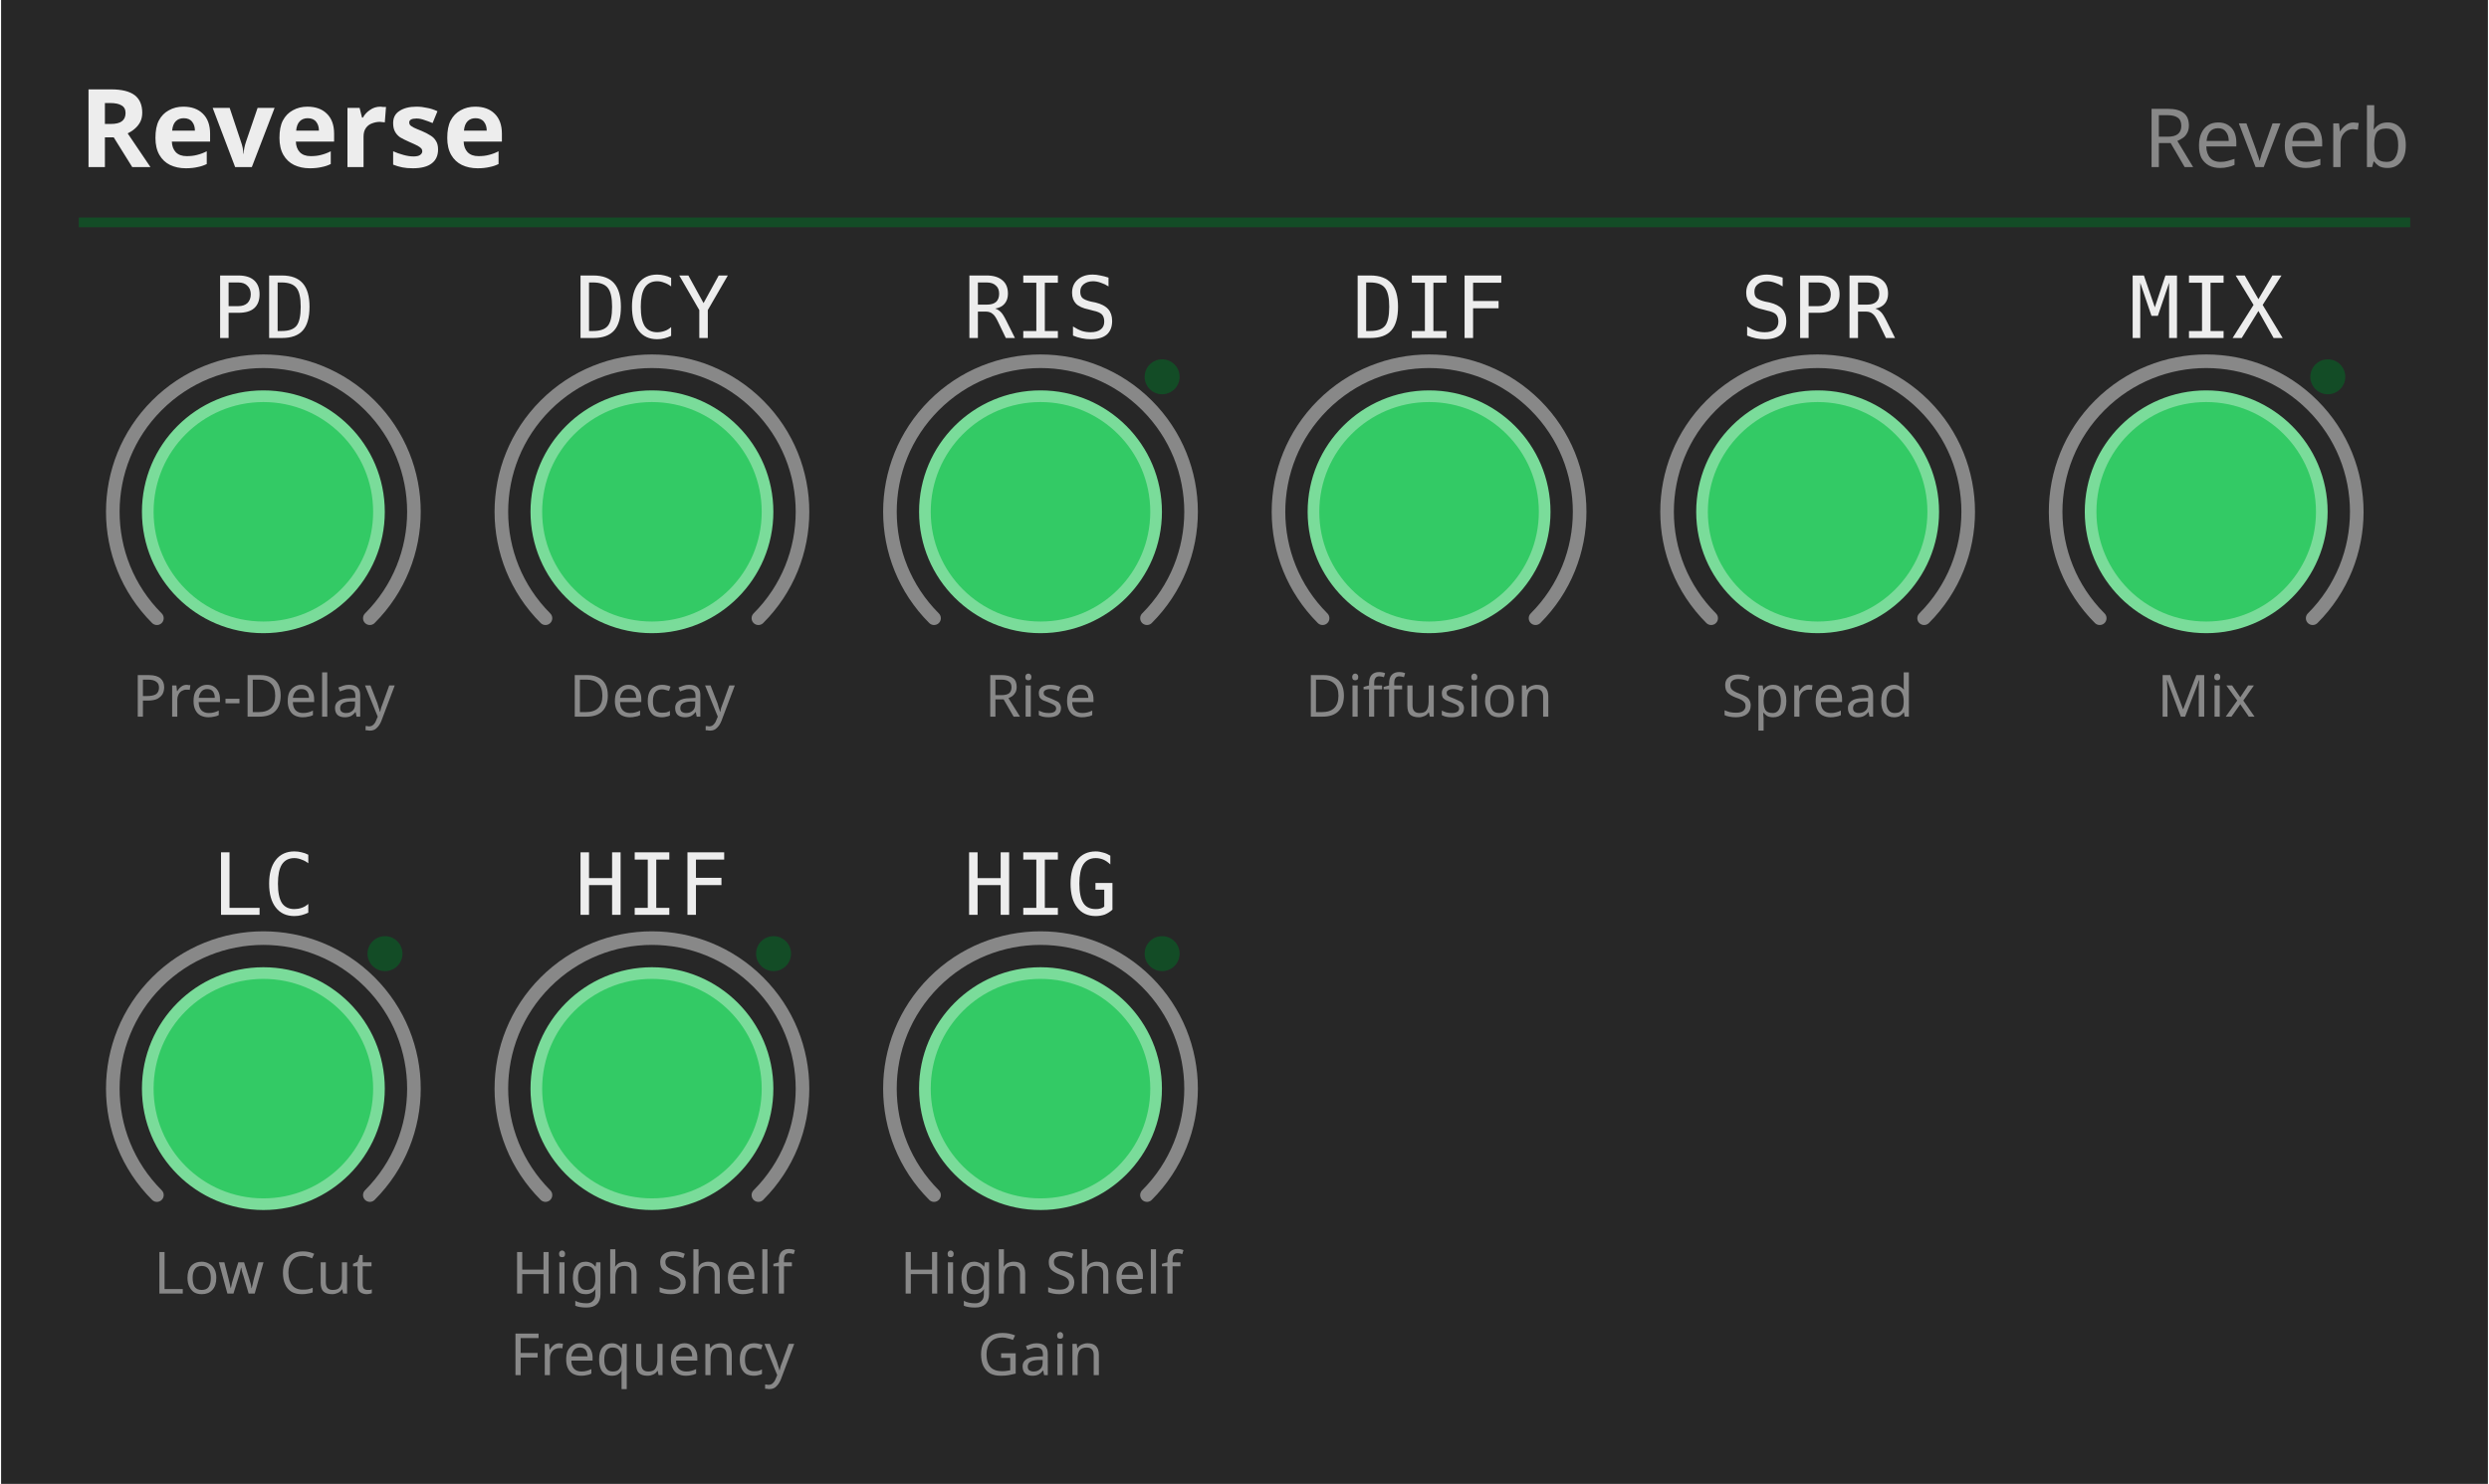
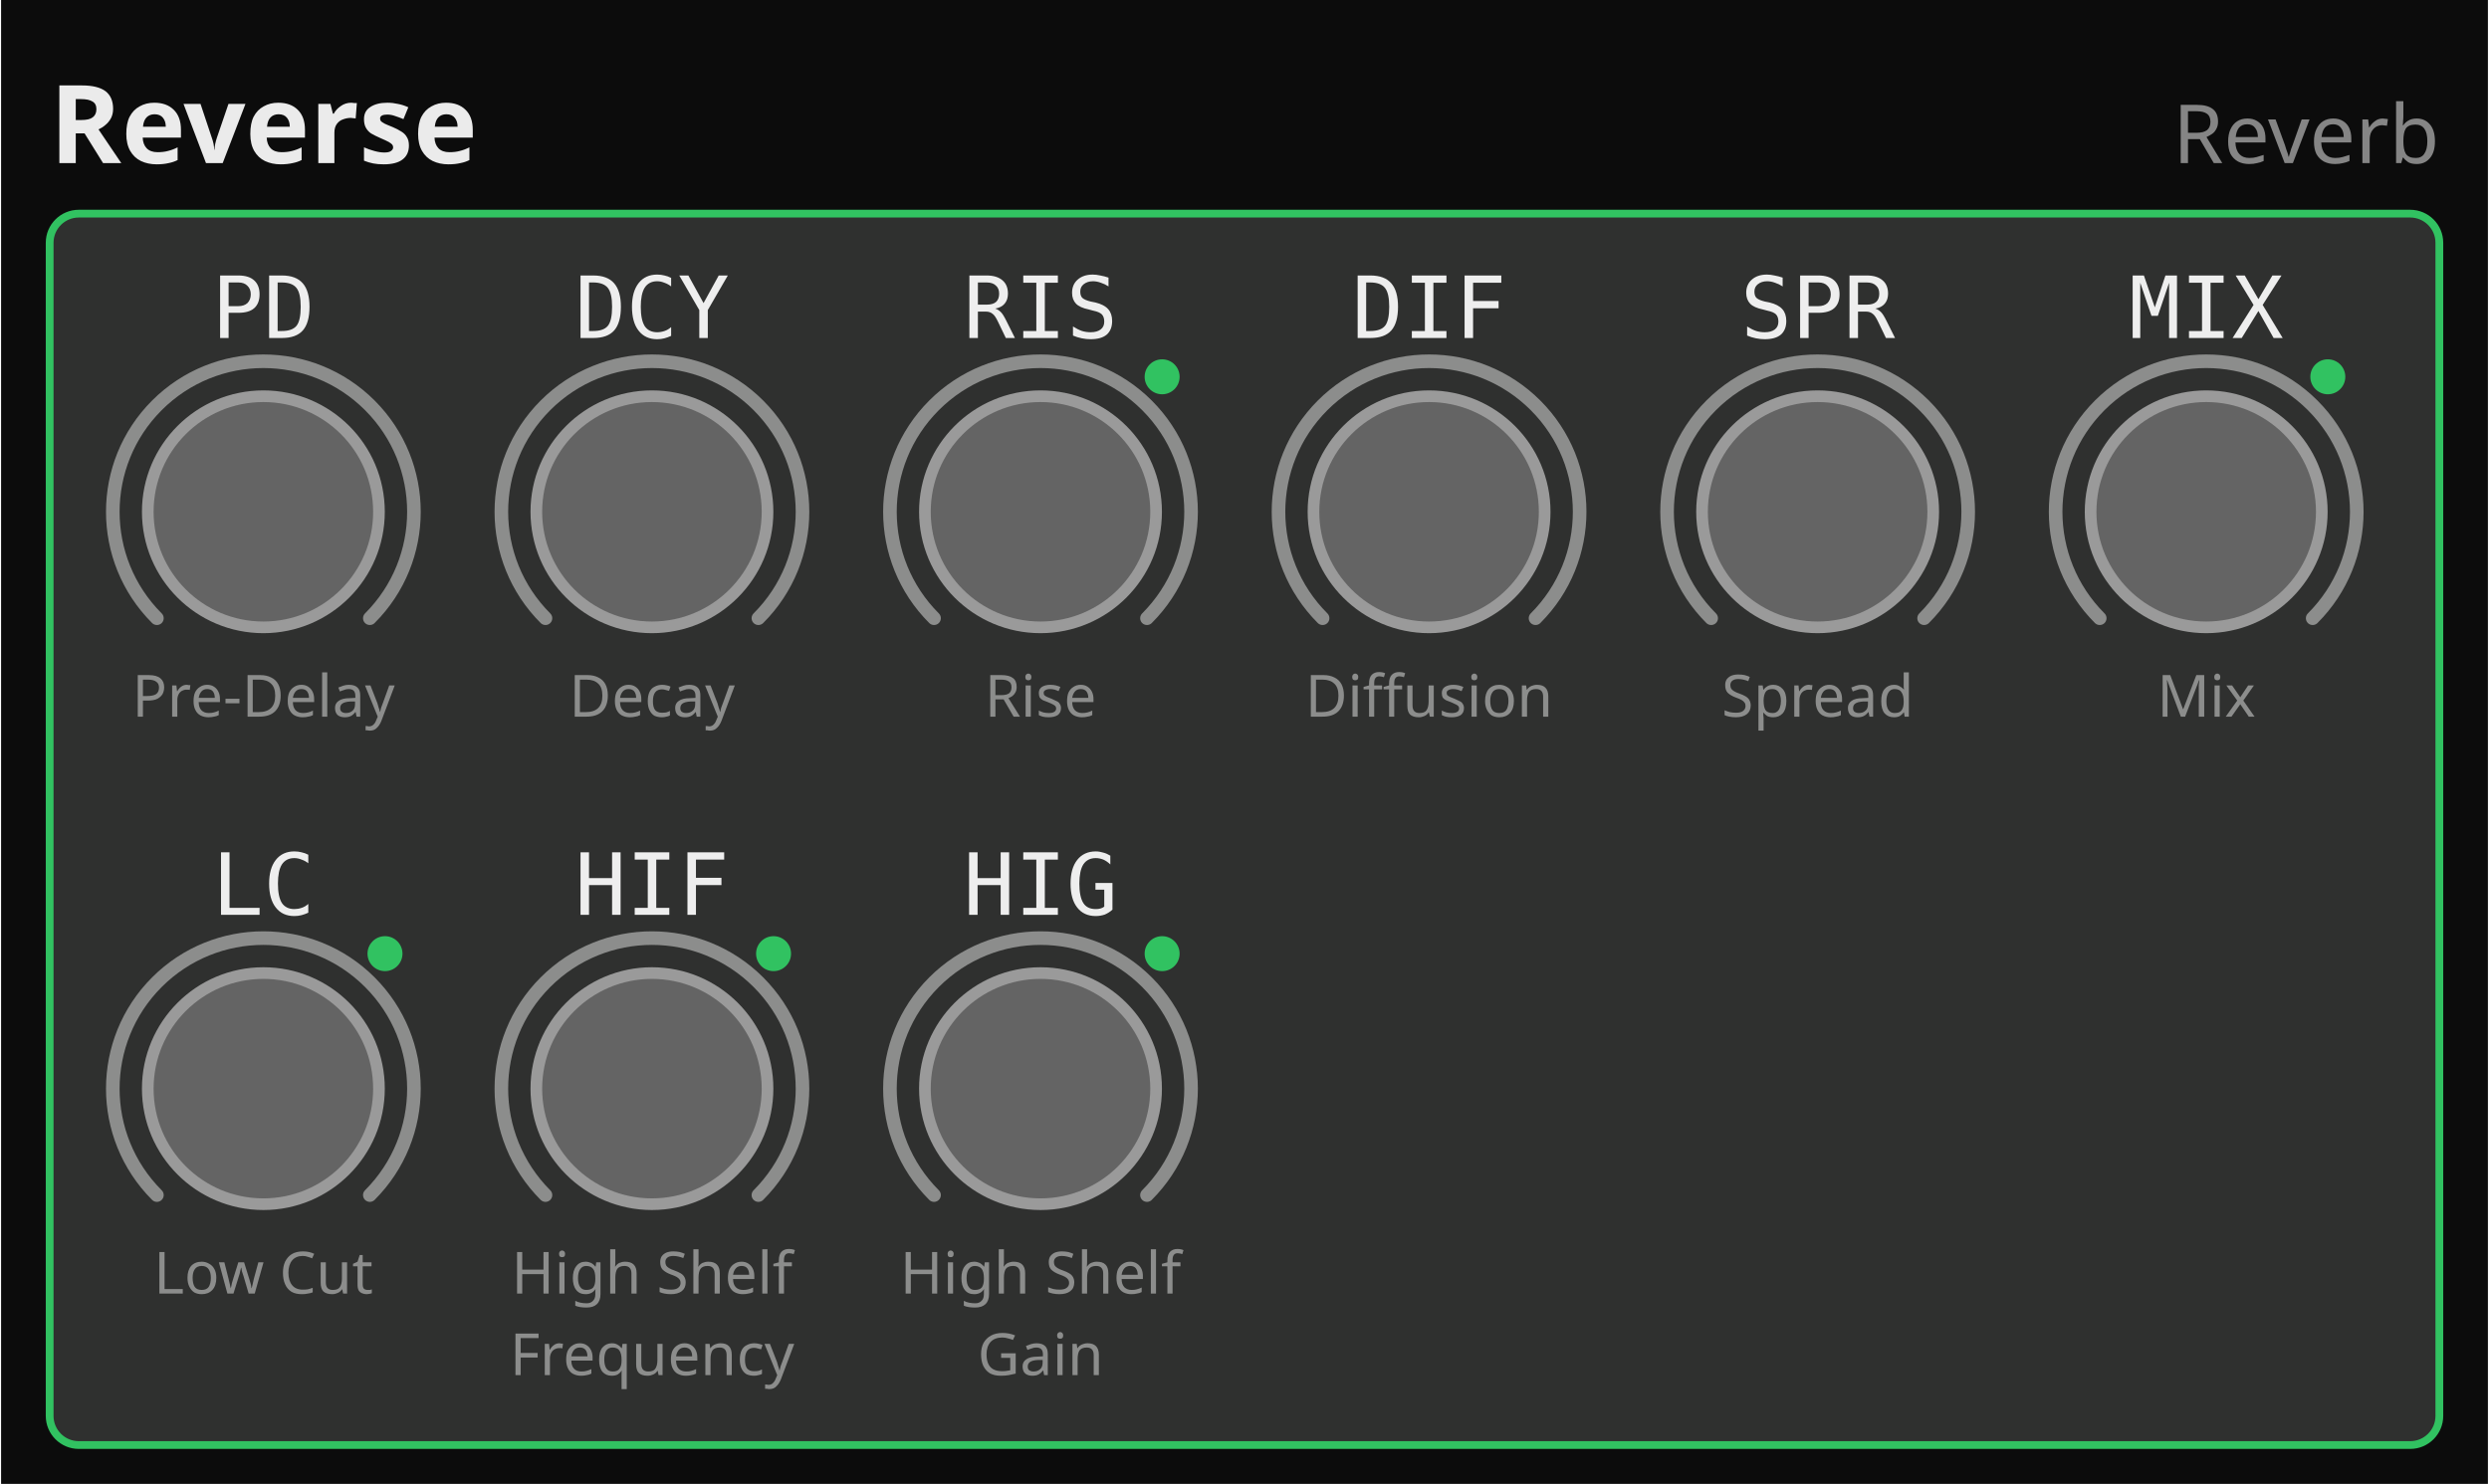
<svg xmlns="http://www.w3.org/2000/svg" viewBox="0 0 128 76.4" width="768" height="458" role="img" aria-label="Reverse Reverb front panel" font-family="ui-sans-serif, system-ui, sans-serif">
-   <rect width="128" height="76.4" fill="#272727" />
-   <text x="4" y="8.6" font-size="5.6" font-weight="600" fill="#ededed">Reverse</text>
-   <text x="124" y="8.6" font-size="4.2" text-anchor="end" fill="#888888">Reverb</text>
-   <rect x="4" y="11.2" width="120" height="0.5" fill="#134c26" />
-   <text x="13.50" y="17.40" font-size="4.4" text-anchor="middle" font-family="ui-monospace, SFMono-Regular, Menlo, monospace" fill="#ededed">PD</text>
-   <path d="M 8.02 31.83 A 7.75 7.75 0 1 1 18.98 31.83" fill="none" stroke="#888888" stroke-width="0.7" stroke-linecap="round" />
-   <circle cx="13.50" cy="26.35" r="5.95" fill="#33ca65" stroke="#7adc9a" stroke-width="0.6" />
-   <text x="13.50" y="36.90" font-size="3" text-anchor="middle" fill="#888888">Pre-Delay</text>
-   <text x="33.50" y="17.40" font-size="4.4" text-anchor="middle" font-family="ui-monospace, SFMono-Regular, Menlo, monospace" fill="#ededed">DCY</text>
-   <path d="M 28.02 31.83 A 7.75 7.75 0 1 1 38.98 31.83" fill="none" stroke="#888888" stroke-width="0.7" stroke-linecap="round" />
-   <circle cx="33.50" cy="26.35" r="5.95" fill="#33ca65" stroke="#7adc9a" stroke-width="0.6" />
-   <text x="33.50" y="36.90" font-size="3" text-anchor="middle" fill="#888888">Decay</text>
-   <text x="53.50" y="17.40" font-size="4.4" text-anchor="middle" font-family="ui-monospace, SFMono-Regular, Menlo, monospace" fill="#ededed">RIS</text>
-   <path d="M 48.02 31.83 A 7.75 7.75 0 1 1 58.98 31.83" fill="none" stroke="#888888" stroke-width="0.7" stroke-linecap="round" />
-   <circle cx="53.50" cy="26.35" r="5.95" fill="#33ca65" stroke="#7adc9a" stroke-width="0.6" />
-   <circle cx="59.76" cy="19.40" r="0.9" fill="#134c26" />
-   <text x="53.50" y="36.90" font-size="3" text-anchor="middle" fill="#888888">Rise</text>
-   <text x="73.50" y="17.40" font-size="4.4" text-anchor="middle" font-family="ui-monospace, SFMono-Regular, Menlo, monospace" fill="#ededed">DIF</text>
-   <path d="M 68.02 31.83 A 7.75 7.75 0 1 1 78.98 31.83" fill="none" stroke="#888888" stroke-width="0.7" stroke-linecap="round" />
-   <circle cx="73.50" cy="26.35" r="5.95" fill="#33ca65" stroke="#7adc9a" stroke-width="0.6" />
-   <text x="73.50" y="36.90" font-size="3" text-anchor="middle" fill="#888888">Diffusion</text>
-   <text x="93.50" y="17.40" font-size="4.4" text-anchor="middle" font-family="ui-monospace, SFMono-Regular, Menlo, monospace" fill="#ededed">SPR</text>
-   <path d="M 88.02 31.83 A 7.75 7.75 0 1 1 98.98 31.83" fill="none" stroke="#888888" stroke-width="0.7" stroke-linecap="round" />
-   <circle cx="93.50" cy="26.35" r="5.95" fill="#33ca65" stroke="#7adc9a" stroke-width="0.6" />
-   <text x="93.50" y="36.90" font-size="3" text-anchor="middle" fill="#888888">Spread</text>
-   <text x="113.50" y="17.40" font-size="4.4" text-anchor="middle" font-family="ui-monospace, SFMono-Regular, Menlo, monospace" fill="#ededed">MIX</text>
-   <path d="M 108.02 31.83 A 7.75 7.75 0 1 1 118.98 31.83" fill="none" stroke="#888888" stroke-width="0.7" stroke-linecap="round" />
-   <circle cx="113.50" cy="26.35" r="5.95" fill="#33ca65" stroke="#7adc9a" stroke-width="0.6" />
-   <circle cx="119.76" cy="19.40" r="0.9" fill="#134c26" />
-   <text x="113.50" y="36.90" font-size="3" text-anchor="middle" fill="#888888">Mix</text>
-   <text x="13.50" y="47.10" font-size="4.4" text-anchor="middle" font-family="ui-monospace, SFMono-Regular, Menlo, monospace" fill="#ededed">LC</text>
-   <path d="M 8.02 61.53 A 7.75 7.75 0 1 1 18.98 61.53" fill="none" stroke="#888888" stroke-width="0.7" stroke-linecap="round" />
-   <circle cx="13.50" cy="56.05" r="5.95" fill="#33ca65" stroke="#7adc9a" stroke-width="0.6" />
-   <circle cx="19.76" cy="49.10" r="0.9" fill="#134c26" />
-   <text x="13.50" y="66.60" font-size="3" text-anchor="middle" fill="#888888">Low Cut</text>
-   <text x="33.50" y="47.10" font-size="4.4" text-anchor="middle" font-family="ui-monospace, SFMono-Regular, Menlo, monospace" fill="#ededed">HIF</text>
-   <path d="M 28.02 61.53 A 7.75 7.75 0 1 1 38.98 61.53" fill="none" stroke="#888888" stroke-width="0.7" stroke-linecap="round" />
-   <circle cx="33.50" cy="56.05" r="5.95" fill="#33ca65" stroke="#7adc9a" stroke-width="0.6" />
-   <circle cx="39.76" cy="49.10" r="0.9" fill="#134c26" />
-   <text x="33.50" y="66.60" font-size="3" text-anchor="middle" fill="#888888">High Shelf</text>
-   <text x="33.50" y="70.80" font-size="3" text-anchor="middle" fill="#888888">Frequency</text>
-   <text x="53.50" y="47.10" font-size="4.4" text-anchor="middle" font-family="ui-monospace, SFMono-Regular, Menlo, monospace" fill="#ededed">HIG</text>
-   <path d="M 48.02 61.53 A 7.75 7.75 0 1 1 58.98 61.53" fill="none" stroke="#888888" stroke-width="0.7" stroke-linecap="round" />
-   <circle cx="53.50" cy="56.05" r="5.95" fill="#33ca65" stroke="#7adc9a" stroke-width="0.6" />
-   <circle cx="59.76" cy="49.10" r="0.9" fill="#134c26" />
-   <text x="53.50" y="66.60" font-size="3" text-anchor="middle" fill="#888888">High Shelf</text>
-   <text x="53.50" y="70.80" font-size="3" text-anchor="middle" fill="#888888">Gain</text>
+   <rect width="128" height="76.4" fill="#0c0c0c" />
+   <text x="2.5" y="8.4" font-size="5.6" font-weight="600" fill="#ebebeb">Reverse</text>
+   <text x="125.5" y="8.4" font-size="4.2" text-anchor="end" fill="#858585">Reverb</text>
+   <rect x="2.5" y="11.0" width="123.0" height="63.4" rx="1.5" fill="#2f302f" stroke="#31c261" stroke-width="0.4" />
+   <text x="13.50" y="17.40" font-size="4.4" text-anchor="middle" font-family="ui-monospace, SFMono-Regular, Menlo, monospace" fill="#eeeeee">PD</text>
+   <path d="M 8.02 31.83 A 7.75 7.75 0 1 1 18.98 31.83" fill="none" stroke="#8c8d8c" stroke-width="0.7" stroke-linecap="round" />
+   <circle cx="13.50" cy="26.35" r="5.95" fill="#646464" stroke="#9a9a9a" stroke-width="0.6" />
+   <text x="13.50" y="36.90" font-size="3" text-anchor="middle" fill="#8c8d8c">Pre-Delay</text>
+   <text x="33.50" y="17.40" font-size="4.4" text-anchor="middle" font-family="ui-monospace, SFMono-Regular, Menlo, monospace" fill="#eeeeee">DCY</text>
+   <path d="M 28.02 31.83 A 7.75 7.75 0 1 1 38.98 31.83" fill="none" stroke="#8c8d8c" stroke-width="0.7" stroke-linecap="round" />
+   <circle cx="33.50" cy="26.35" r="5.95" fill="#646464" stroke="#9a9a9a" stroke-width="0.6" />
+   <text x="33.50" y="36.90" font-size="3" text-anchor="middle" fill="#8c8d8c">Decay</text>
+   <text x="53.50" y="17.40" font-size="4.4" text-anchor="middle" font-family="ui-monospace, SFMono-Regular, Menlo, monospace" fill="#eeeeee">RIS</text>
+   <path d="M 48.02 31.83 A 7.75 7.75 0 1 1 58.98 31.83" fill="none" stroke="#8c8d8c" stroke-width="0.7" stroke-linecap="round" />
+   <circle cx="53.50" cy="26.35" r="5.95" fill="#646464" stroke="#9a9a9a" stroke-width="0.6" />
+   <circle cx="59.76" cy="19.40" r="0.9" fill="#31c261" />
+   <text x="53.50" y="36.90" font-size="3" text-anchor="middle" fill="#8c8d8c">Rise</text>
+   <text x="73.50" y="17.40" font-size="4.4" text-anchor="middle" font-family="ui-monospace, SFMono-Regular, Menlo, monospace" fill="#eeeeee">DIF</text>
+   <path d="M 68.02 31.83 A 7.75 7.75 0 1 1 78.98 31.83" fill="none" stroke="#8c8d8c" stroke-width="0.7" stroke-linecap="round" />
+   <circle cx="73.50" cy="26.35" r="5.95" fill="#646464" stroke="#9a9a9a" stroke-width="0.6" />
+   <text x="73.50" y="36.90" font-size="3" text-anchor="middle" fill="#8c8d8c">Diffusion</text>
+   <text x="93.50" y="17.40" font-size="4.4" text-anchor="middle" font-family="ui-monospace, SFMono-Regular, Menlo, monospace" fill="#eeeeee">SPR</text>
+   <path d="M 88.02 31.83 A 7.75 7.75 0 1 1 98.98 31.83" fill="none" stroke="#8c8d8c" stroke-width="0.7" stroke-linecap="round" />
+   <circle cx="93.50" cy="26.35" r="5.95" fill="#646464" stroke="#9a9a9a" stroke-width="0.6" />
+   <text x="93.50" y="36.90" font-size="3" text-anchor="middle" fill="#8c8d8c">Spread</text>
+   <text x="113.50" y="17.40" font-size="4.4" text-anchor="middle" font-family="ui-monospace, SFMono-Regular, Menlo, monospace" fill="#eeeeee">MIX</text>
+   <path d="M 108.02 31.83 A 7.75 7.75 0 1 1 118.98 31.83" fill="none" stroke="#8c8d8c" stroke-width="0.7" stroke-linecap="round" />
+   <circle cx="113.50" cy="26.35" r="5.95" fill="#646464" stroke="#9a9a9a" stroke-width="0.6" />
+   <circle cx="119.76" cy="19.40" r="0.9" fill="#31c261" />
+   <text x="113.50" y="36.90" font-size="3" text-anchor="middle" fill="#8c8d8c">Mix</text>
+   <text x="13.50" y="47.10" font-size="4.4" text-anchor="middle" font-family="ui-monospace, SFMono-Regular, Menlo, monospace" fill="#eeeeee">LC</text>
+   <path d="M 8.02 61.53 A 7.75 7.75 0 1 1 18.98 61.53" fill="none" stroke="#8c8d8c" stroke-width="0.7" stroke-linecap="round" />
+   <circle cx="13.50" cy="56.05" r="5.95" fill="#646464" stroke="#9a9a9a" stroke-width="0.6" />
+   <circle cx="19.76" cy="49.10" r="0.9" fill="#31c261" />
+   <text x="13.50" y="66.60" font-size="3" text-anchor="middle" fill="#8c8d8c">Low Cut</text>
+   <text x="33.50" y="47.10" font-size="4.4" text-anchor="middle" font-family="ui-monospace, SFMono-Regular, Menlo, monospace" fill="#eeeeee">HIF</text>
+   <path d="M 28.02 61.53 A 7.75 7.75 0 1 1 38.98 61.53" fill="none" stroke="#8c8d8c" stroke-width="0.7" stroke-linecap="round" />
+   <circle cx="33.50" cy="56.05" r="5.95" fill="#646464" stroke="#9a9a9a" stroke-width="0.6" />
+   <circle cx="39.76" cy="49.10" r="0.9" fill="#31c261" />
+   <text x="33.50" y="66.60" font-size="3" text-anchor="middle" fill="#8c8d8c">High Shelf</text>
+   <text x="33.50" y="70.80" font-size="3" text-anchor="middle" fill="#8c8d8c">Frequency</text>
+   <text x="53.50" y="47.10" font-size="4.4" text-anchor="middle" font-family="ui-monospace, SFMono-Regular, Menlo, monospace" fill="#eeeeee">HIG</text>
+   <path d="M 48.02 61.53 A 7.75 7.75 0 1 1 58.98 61.53" fill="none" stroke="#8c8d8c" stroke-width="0.7" stroke-linecap="round" />
+   <circle cx="53.50" cy="56.05" r="5.95" fill="#646464" stroke="#9a9a9a" stroke-width="0.6" />
+   <circle cx="59.76" cy="49.10" r="0.9" fill="#31c261" />
+   <text x="53.50" y="66.60" font-size="3" text-anchor="middle" fill="#8c8d8c">High Shelf</text>
+   <text x="53.50" y="70.80" font-size="3" text-anchor="middle" fill="#8c8d8c">Gain</text>
</svg>
